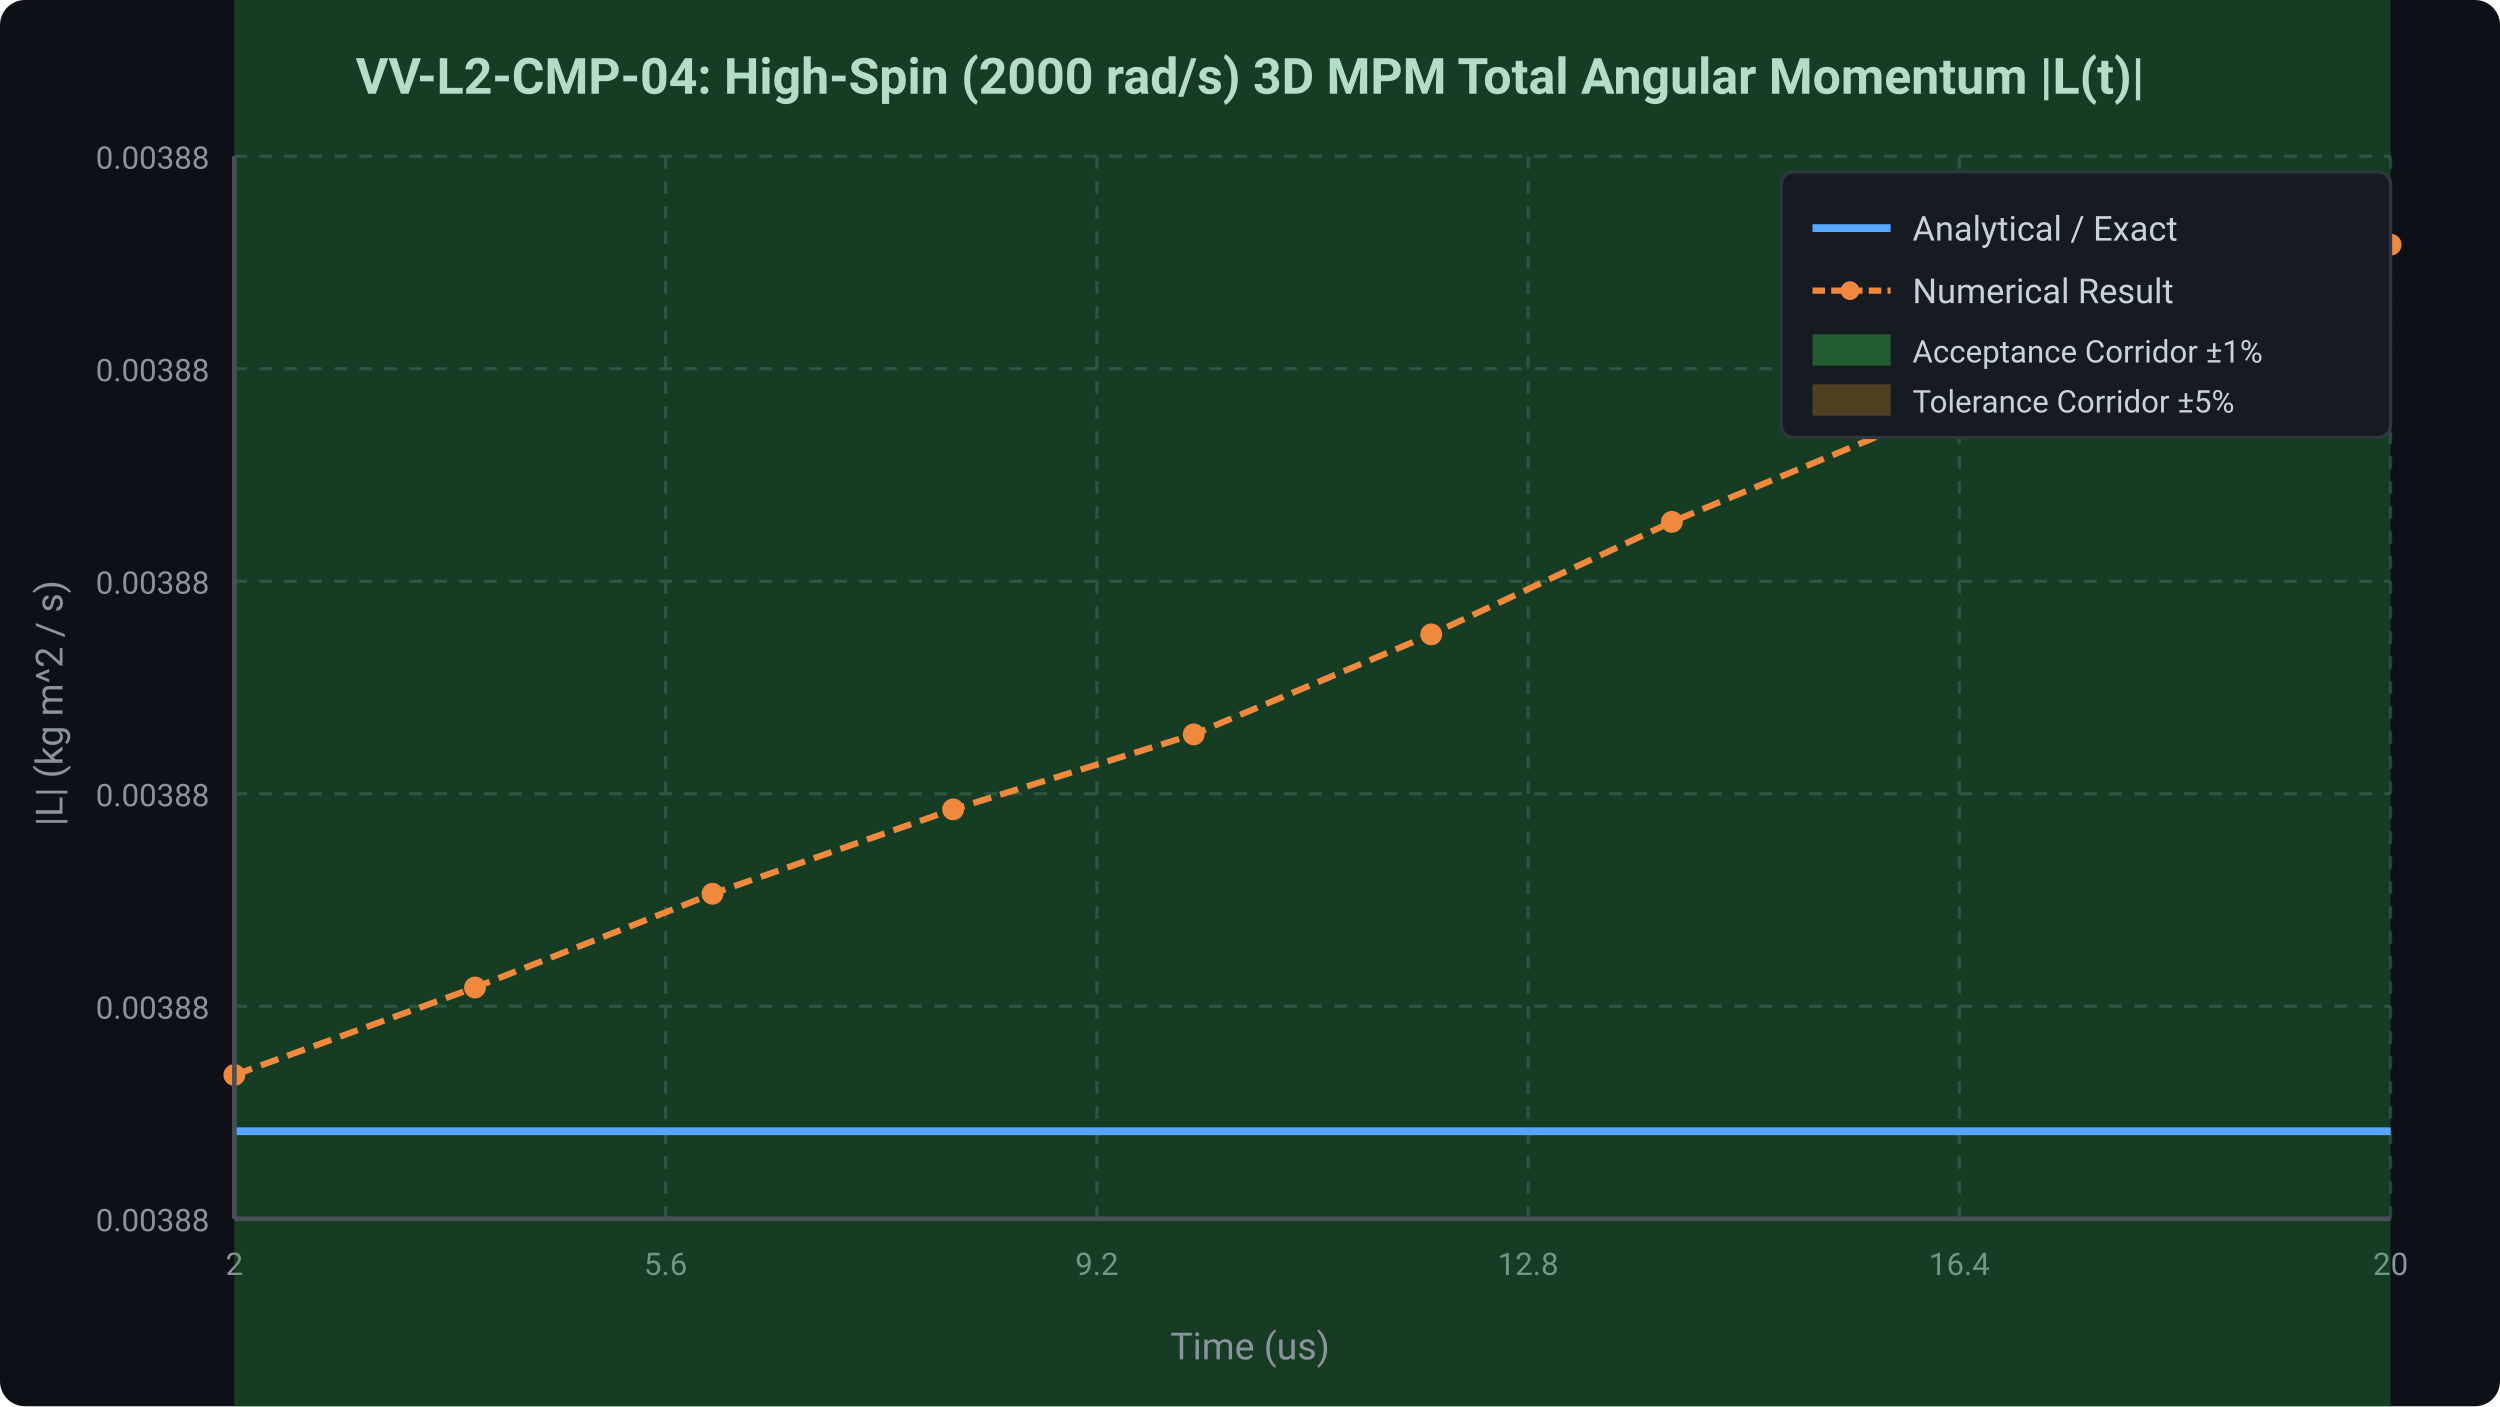
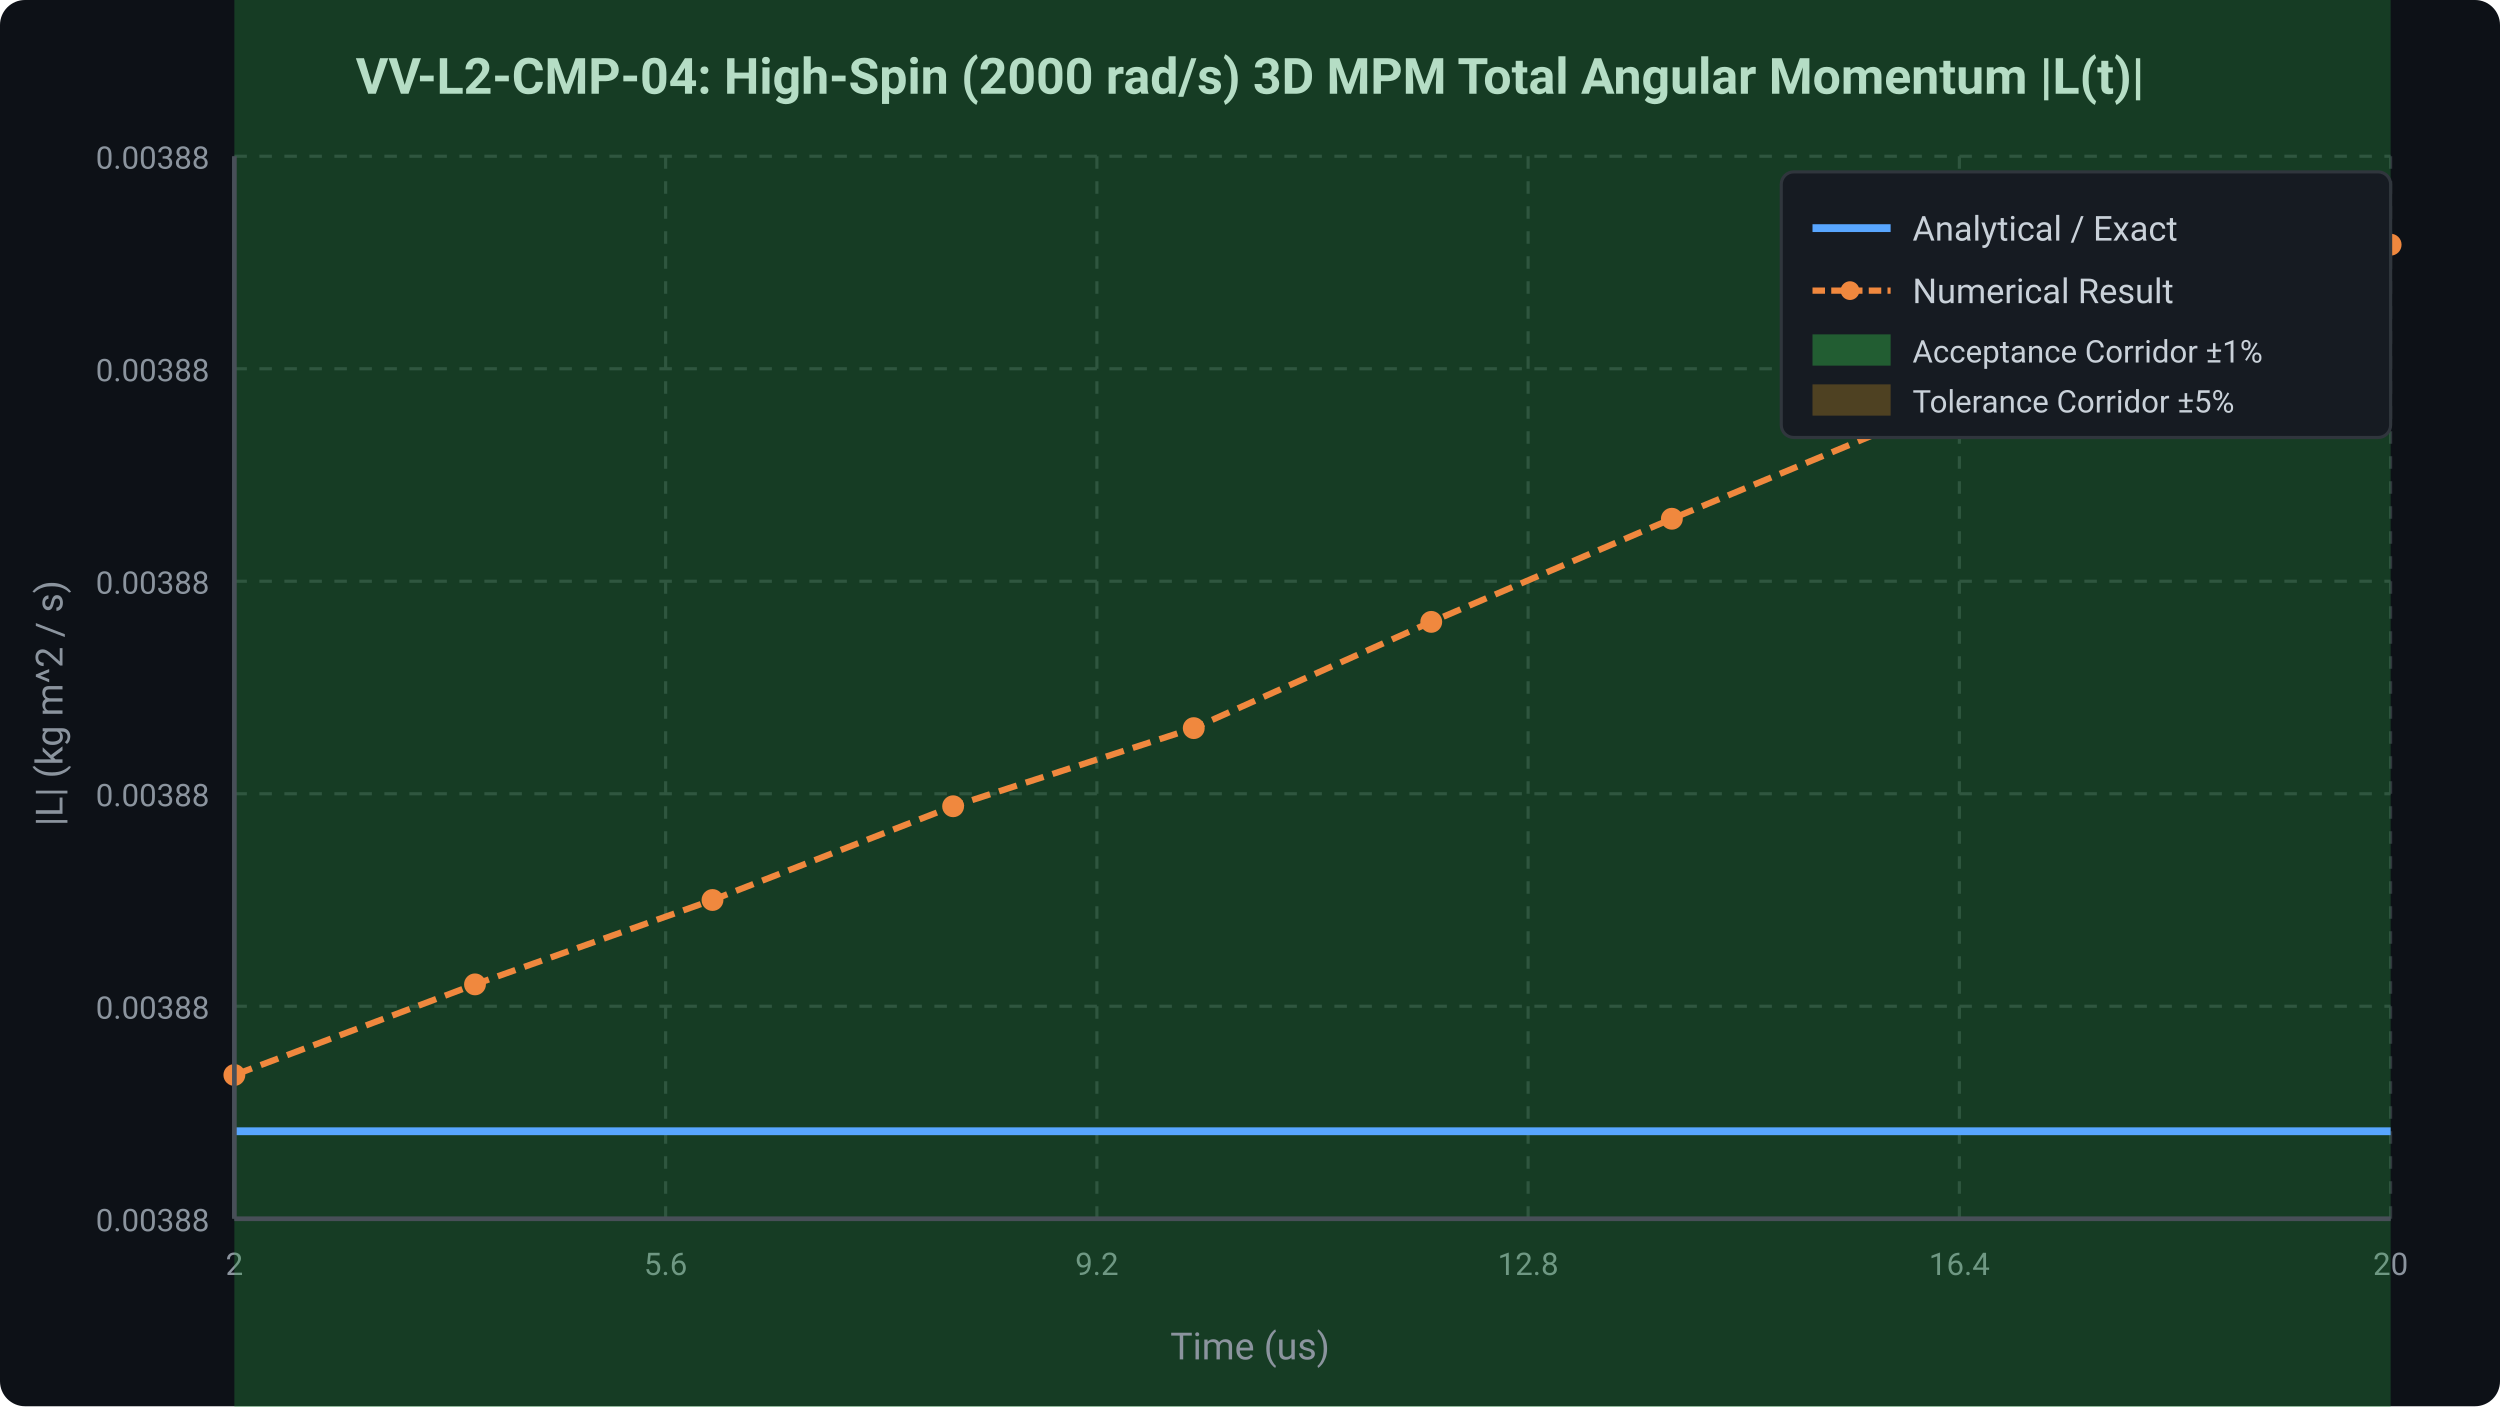
<svg xmlns="http://www.w3.org/2000/svg" viewBox="0 0 800 450" width="800" height="450">
  <style>
    text { font-family: -apple-system, BlinkMacSystemFont, 'Segoe UI', Roboto, Helvetica, Arial, sans-serif; fill: #c9d1d9; }
    .title { font-size: 16px; font-weight: 600; fill: #f0f6fc; }
    .axis-label { font-size: 12px; fill: #8b949e; }
    .tick { font-size: 10px; fill: #8b949e; }
    .grid { stroke: #30363d; stroke-width: 1; stroke-dasharray: 4,4; }
    .axis-line { stroke: #484f58; stroke-width: 1.5; }
    .exact-curve { fill: none; stroke: #58a6ff; stroke-width: 2.5; }
    .num-curve { fill: none; stroke: #f0883e; stroke-width: 2.0; stroke-dasharray: 6,3; }
    .corridor-yellow { fill: rgba(210, 153, 34, 0.18); }
    .corridor-green { fill: rgba(46, 160, 67, 0.30); }
  </style>
  <rect width="800" height="450" fill="#0d1117" rx="8" />
  <text x="400" y="30" text-anchor="middle" class="title">VV-L2-CMP-04: High-Spin (2000 rad/s) 3D MPM Total Angular Momentum |L(t)|</text>
  <line x1="75" y1="390" x2="765" y2="390" class="grid" />
  <text x="67" y="394" text-anchor="end" class="tick">0.00388</text>
  <line x1="75" y1="322" x2="765" y2="322" class="grid" />
  <text x="67" y="326" text-anchor="end" class="tick">0.00388</text>
  <line x1="75" y1="254" x2="765" y2="254" class="grid" />
  <text x="67" y="258" text-anchor="end" class="tick">0.00388</text>
  <line x1="75" y1="186" x2="765" y2="186" class="grid" />
  <text x="67" y="190" text-anchor="end" class="tick">0.00388</text>
  <line x1="75" y1="118" x2="765" y2="118" class="grid" />
  <text x="67" y="122" text-anchor="end" class="tick">0.00388</text>
  <line x1="75" y1="50" x2="765" y2="50" class="grid" />
  <text x="67" y="54" text-anchor="end" class="tick">0.00388</text>
  <line x1="75" y1="50" x2="75" y2="390" class="grid" />
  <text x="75" y="408" text-anchor="middle" class="tick">2</text>
  <line x1="213" y1="50" x2="213" y2="390" class="grid" />
  <text x="213" y="408" text-anchor="middle" class="tick">5.6</text>
  <line x1="351" y1="50" x2="351" y2="390" class="grid" />
  <text x="351" y="408" text-anchor="middle" class="tick">9.2</text>
  <line x1="489" y1="50" x2="489" y2="390" class="grid" />
  <text x="489" y="408" text-anchor="middle" class="tick">12.8</text>
  <line x1="627" y1="50" x2="627" y2="390" class="grid" />
  <text x="627" y="408" text-anchor="middle" class="tick">16.4</text>
  <line x1="765" y1="50" x2="765" y2="390" class="grid" />
  <text x="765" y="408" text-anchor="middle" class="tick">20</text>
-   <path class="corridor-yellow" d="M 75 -5.23e+06 L 152 -5.23e+06 L 228 -5.23e+06 L 305 -5.23e+06 L 382 -5.23e+06 L 458 -5.23e+06 L 535 -5.23e+06 L 612 -5.23e+06 L 688 -5.23e+06 L 765 -5.23e+06 L 765 5.23e+06 L 688 5.23e+06 L 612 5.23e+06 L 535 5.23e+06 L 458 5.23e+06 L 382 5.23e+06 L 305 5.23e+06 L 228 5.23e+06 L 152 5.23e+06 L 75 5.23e+06 Z" />
-   <path class="corridor-green" d="M 75 -1.05e+06 L 152 -1.05e+06 L 228 -1.05e+06 L 305 -1.05e+06 L 382 -1.05e+06 L 458 -1.05e+06 L 535 -1.05e+06 L 612 -1.05e+06 L 688 -1.05e+06 L 765 -1.05e+06 L 765 1.05e+06 L 688 1.05e+06 L 612 1.05e+06 L 535 1.05e+06 L 458 1.05e+06 L 382 1.05e+06 L 305 1.05e+06 L 228 1.05e+06 L 152 1.05e+06 L 75 1.05e+06 Z" />
+   <path class="corridor-yellow" d="M 75 -5.06e+06 L 152 -5.06e+06 L 228 -5.06e+06 L 305 -5.06e+06 L 382 -5.06e+06 L 458 -5.06e+06 L 535 -5.06e+06 L 612 -5.06e+06 L 688 -5.06e+06 L 765 -5.06e+06 L 765 5.06e+06 L 688 5.06e+06 L 612 5.06e+06 L 535 5.06e+06 L 458 5.06e+06 L 382 5.06e+06 L 305 5.06e+06 L 228 5.06e+06 L 152 5.06e+06 L 75 5.06e+06 Z" />
+   <path class="corridor-green" d="M 75 -1.01e+06 L 152 -1.01e+06 L 228 -1.01e+06 L 305 -1.01e+06 L 382 -1.01e+06 L 458 -1.01e+06 L 535 -1.01e+06 L 612 -1.01e+06 L 688 -1.01e+06 L 765 -1.01e+06 L 765 1.01e+06 L 688 1.01e+06 L 612 1.01e+06 L 535 1.01e+06 L 458 1.01e+06 L 382 1.01e+06 L 305 1.01e+06 L 228 1.01e+06 L 152 1.01e+06 L 75 1.01e+06 Z" />
  <path class="exact-curve" d="M 75 362 L 152 362 L 228 362 L 305 362 L 382 362 L 458 362 L 535 362 L 612 362 L 688 362 L 765 362 " />
-   <path class="num-curve" d="M 75 344 L 152 316 L 228 286 L 305 259 L 382 235 L 458 203 L 535 167 L 612 135 L 688 106 L 765 78.3 " />
+   <path class="num-curve" d="M 75 344 L 152 315 L 228 288 L 305 258 L 382 233 L 458 199 L 535 166 L 612 134 L 688 111 L 765 78.3 " />
  <circle cx="75" cy="344" r="3.5" fill="#f0883e" />
-   <circle cx="152" cy="316" r="3.5" fill="#f0883e" />
-   <circle cx="228" cy="286" r="3.5" fill="#f0883e" />
-   <circle cx="305" cy="259" r="3.5" fill="#f0883e" />
-   <circle cx="382" cy="235" r="3.5" fill="#f0883e" />
-   <circle cx="458" cy="203" r="3.5" fill="#f0883e" />
-   <circle cx="535" cy="167" r="3.5" fill="#f0883e" />
-   <circle cx="612" cy="135" r="3.5" fill="#f0883e" />
-   <circle cx="688" cy="106" r="3.5" fill="#f0883e" />
+   <circle cx="152" cy="315" r="3.5" fill="#f0883e" />
+   <circle cx="228" cy="288" r="3.5" fill="#f0883e" />
+   <circle cx="305" cy="258" r="3.5" fill="#f0883e" />
+   <circle cx="382" cy="233" r="3.5" fill="#f0883e" />
+   <circle cx="458" cy="199" r="3.5" fill="#f0883e" />
+   <circle cx="535" cy="166" r="3.5" fill="#f0883e" />
+   <circle cx="612" cy="134" r="3.5" fill="#f0883e" />
+   <circle cx="688" cy="111" r="3.5" fill="#f0883e" />
  <circle cx="765" cy="78.3" r="3.5" fill="#f0883e" />
  <line x1="75" y1="390" x2="765" y2="390" class="axis-line" />
  <line x1="75" y1="50" x2="75" y2="390" class="axis-line" />
  <text x="400" y="435" text-anchor="middle" class="axis-label">Time (us)</text>
  <text x="20" y="225" text-anchor="middle" transform="rotate(-90 20 225)" class="axis-label">|L| (kg m^2 / s)</text>
  <rect x="570" y="55" width="195" height="85" fill="#161b22" stroke="#30363d" rx="4" />
  <line x1="580" y1="73" x2="605" y2="73" stroke="#58a6ff" stroke-width="2.5" />
  <text x="612" y="77" font-size="11">Analytical / Exact</text>
  <line x1="580" y1="93" x2="605" y2="93" stroke="#f0883e" stroke-width="2.0" stroke-dasharray="4,2" />
  <circle cx="592" cy="93" r="3" fill="#f0883e" />
  <text x="612" y="97" font-size="11">Numerical Result</text>
  <rect x="580" y="107" width="25" height="10" fill="rgba(46,160,67,0.5)" />
  <text x="612" y="116" font-size="10">Acceptance Corridor ±1%</text>
  <rect x="580" y="123" width="25" height="10" fill="rgba(210,153,34,0.3)" />
  <text x="612" y="132" font-size="10">Tolerance Corridor ±5%</text>
</svg>
